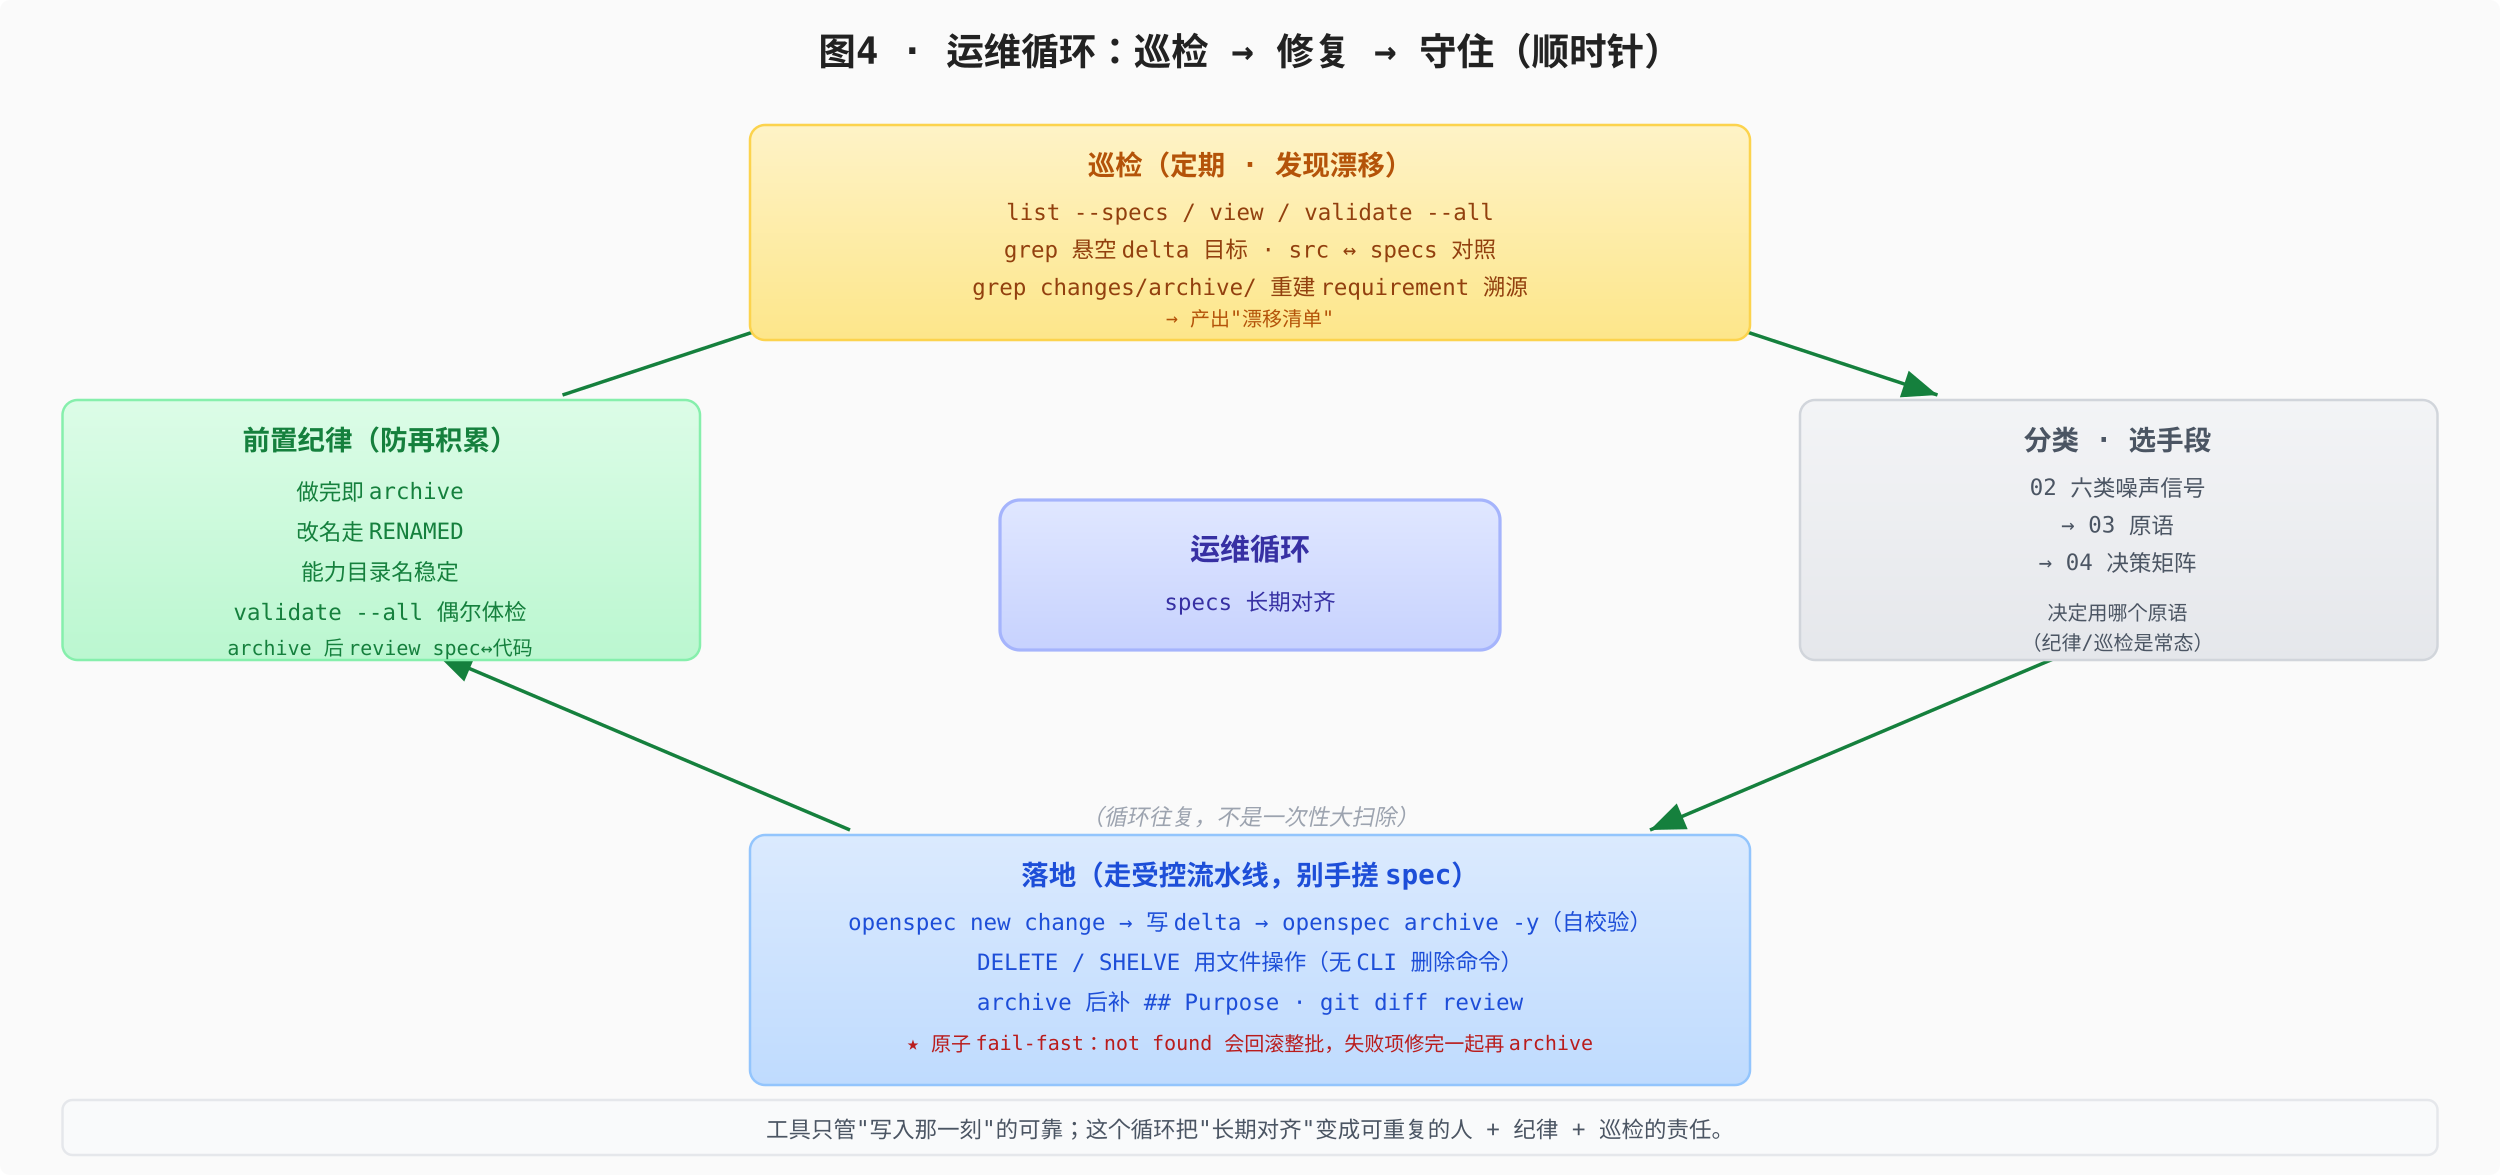
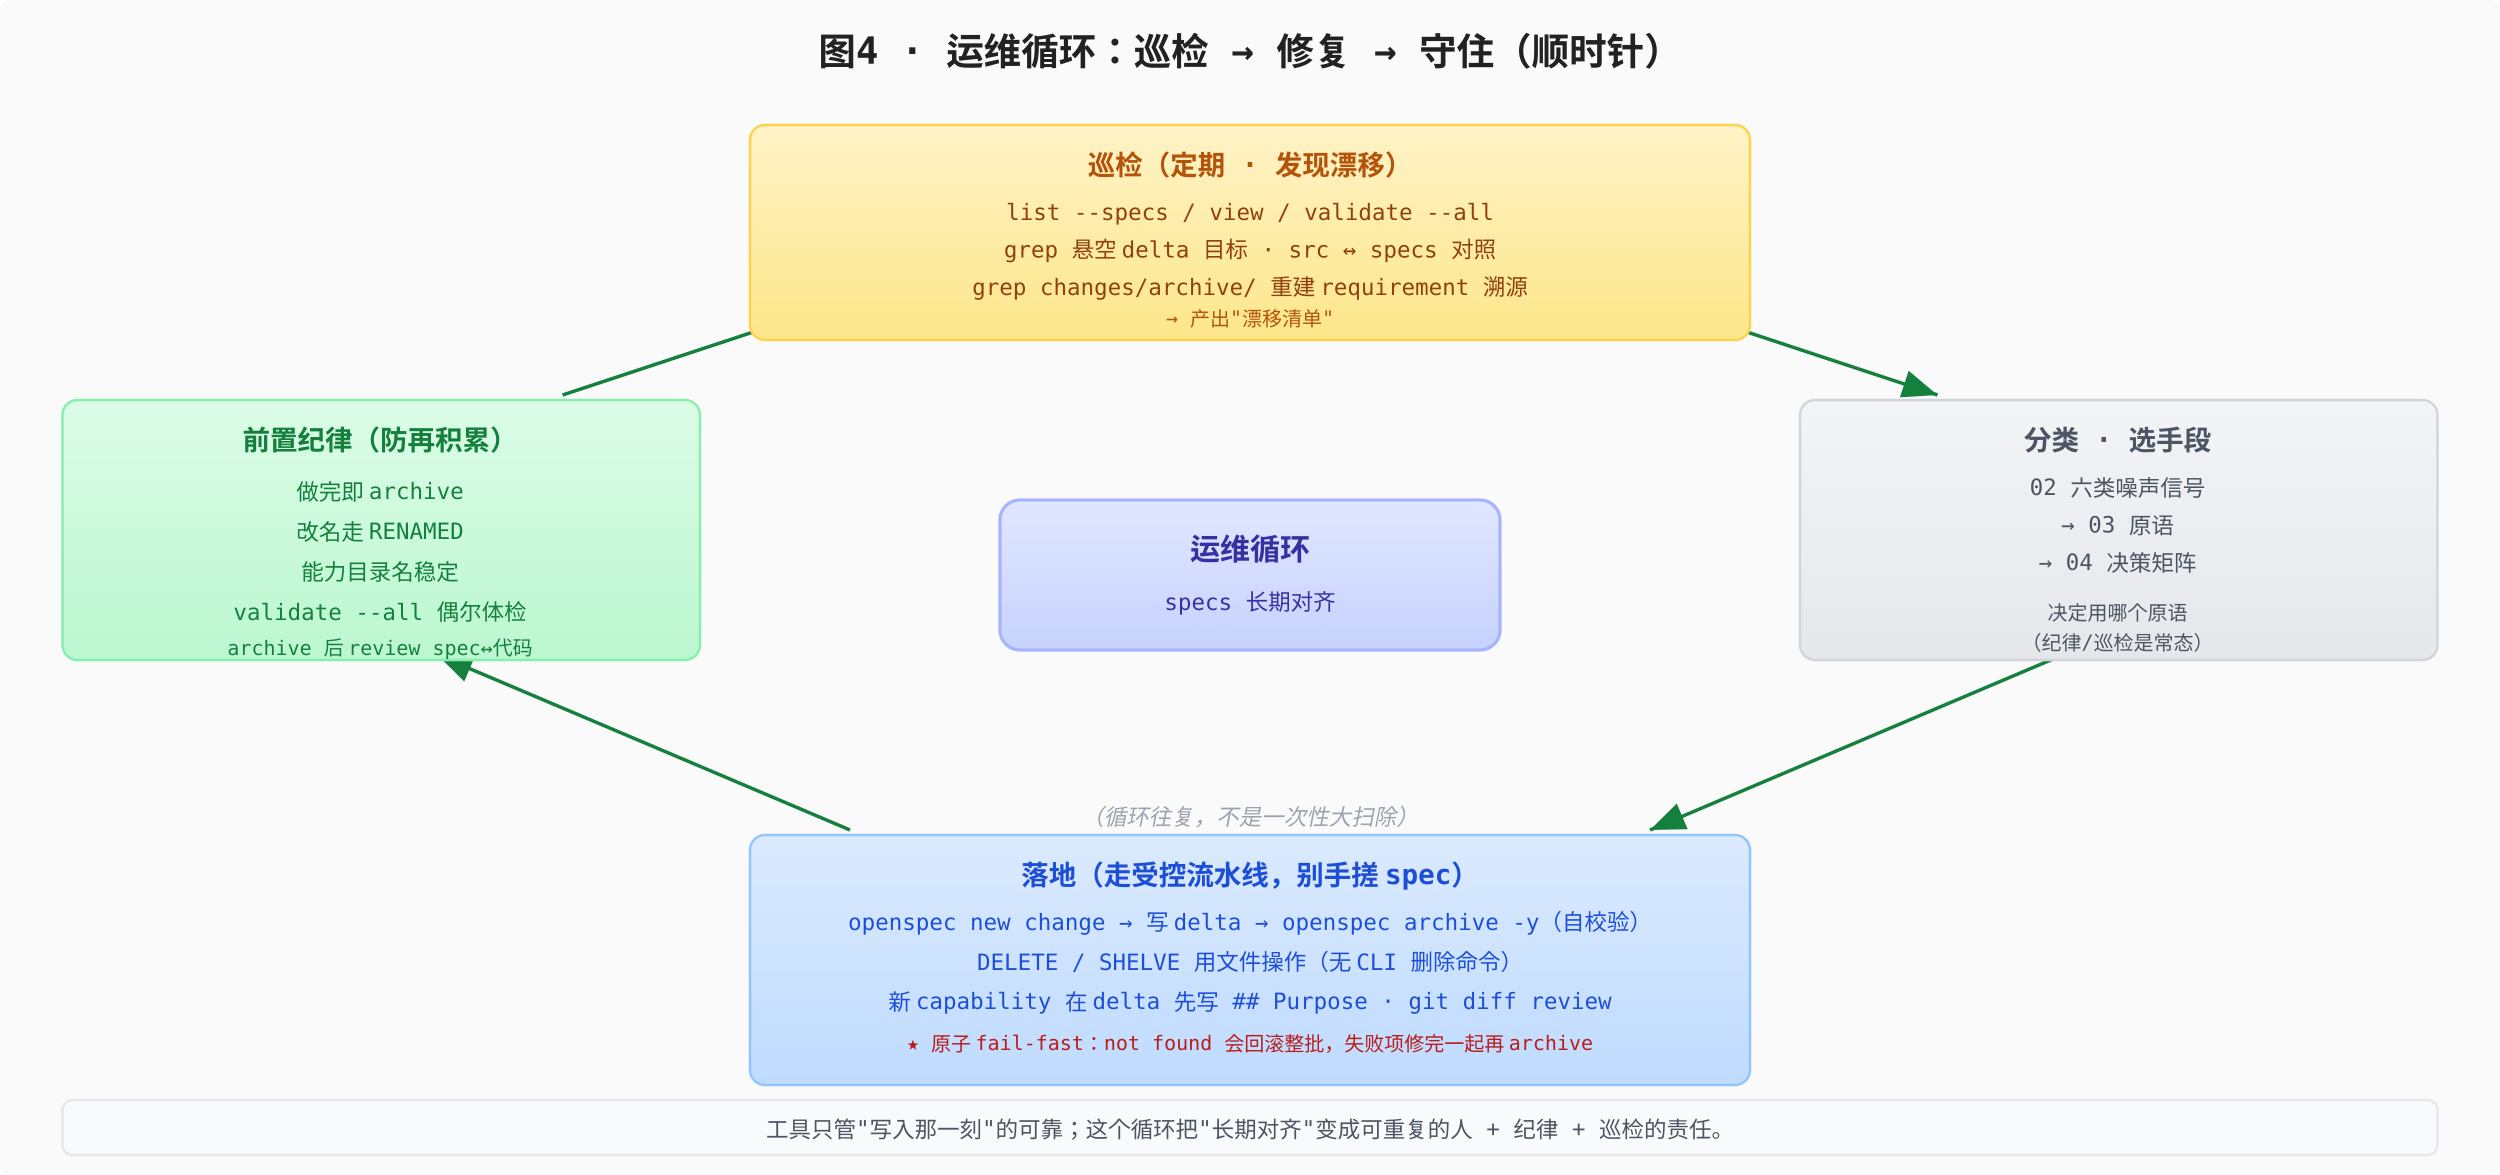
<svg xmlns="http://www.w3.org/2000/svg" viewBox="0 0 1000 470" font-family="monospace" font-size="11">
  <defs>
    <marker id="arrow" markerWidth="10" markerHeight="8" refX="10" refY="4" orient="auto">
      <path d="M0,0 L10,4 L0,8 Z" fill="#15803d" />
    </marker>
    <linearGradient id="engineGrad" x1="0" y1="0" x2="0" y2="1">
      <stop offset="0%" stop-color="#dcfce7" />
      <stop offset="100%" stop-color="#bbf7d0" />
    </linearGradient>
    <linearGradient id="agentGrad" x1="0" y1="0" x2="0" y2="1">
      <stop offset="0%" stop-color="#dbeafe" />
      <stop offset="100%" stop-color="#bfdbfe" />
    </linearGradient>
    <linearGradient id="warnGrad" x1="0" y1="0" x2="0" y2="1">
      <stop offset="0%" stop-color="#fef3c7" />
      <stop offset="100%" stop-color="#fde68a" />
    </linearGradient>
    <linearGradient id="neutralGrad" x1="0" y1="0" x2="0" y2="1">
      <stop offset="0%" stop-color="#f3f4f6" />
      <stop offset="100%" stop-color="#e5e7eb" />
    </linearGradient>
    <linearGradient id="rootGrad" x1="0" y1="0" x2="0" y2="1">
      <stop offset="0%" stop-color="#e0e7ff" />
      <stop offset="100%" stop-color="#c7d2fe" />
    </linearGradient>
  </defs>
  <rect width="1000" height="470" fill="#fafafa" rx="4" />
  <text x="500" y="26" text-anchor="middle" font-size="15" font-weight="bold" fill="#222">图4 · 运维循环：巡检 → 修复 → 守住（顺时针）</text>
  <line x1="660" y1="120" x2="775" y2="158" stroke="#15803d" stroke-width="1.4" marker-end="url(#arrow)" />
  <line x1="825" y1="262" x2="660" y2="332" stroke="#15803d" stroke-width="1.4" marker-end="url(#arrow)" />
  <line x1="340" y1="332" x2="175" y2="262" stroke="#15803d" stroke-width="1.4" marker-end="url(#arrow)" />
  <line x1="225" y1="158" x2="340" y2="120" stroke="#15803d" stroke-width="1.4" marker-end="url(#arrow)" />
  <rect x="400" y="200" width="200" height="60" rx="8" fill="url(#rootGrad)" stroke="#a5b4fc" stroke-width="1.3" />
  <text x="500" y="224" text-anchor="middle" font-size="12" font-weight="bold" fill="#3730a3">运维循环</text>
  <text x="500" y="244" text-anchor="middle" font-size="9" fill="#3730a3">specs 长期对齐</text>
  <text x="500" y="330" text-anchor="middle" font-size="9" font-style="italic" fill="#9ca3af">（循环往复，不是一次性大扫除）</text>
  <rect x="300" y="50" width="400" height="86" rx="6" fill="url(#warnGrad)" stroke="#fcd34d" />
  <text x="500" y="70" text-anchor="middle" font-size="11" font-weight="bold" fill="#b45309">巡检（定期 · 发现漂移）</text>
  <text x="500" y="88" text-anchor="middle" font-size="9" fill="#92400e">list --specs / view / validate --all</text>
  <text x="500" y="103" text-anchor="middle" font-size="9" fill="#92400e">grep 悬空 delta 目标 · src ↔ specs 对照</text>
  <text x="500" y="118" text-anchor="middle" font-size="9" fill="#92400e">grep changes/archive/ 重建 requirement 溯源</text>
  <text x="500" y="130" text-anchor="middle" font-size="8" fill="#b45309">→ 产出"漂移清单"</text>
  <rect x="720" y="160" width="255" height="104" rx="6" fill="url(#neutralGrad)" stroke="#d1d5db" />
  <text x="847" y="180" text-anchor="middle" font-size="11" font-weight="bold" fill="#4b5563">分类 · 选手段</text>
  <text x="847" y="198" text-anchor="middle" font-size="9" fill="#4b5563">02 六类噪声信号</text>
  <text x="847" y="213" text-anchor="middle" font-size="9" fill="#4b5563">→ 03 原语</text>
  <text x="847" y="228" text-anchor="middle" font-size="9" fill="#4b5563">→ 04 决策矩阵</text>
  <text x="847" y="248" text-anchor="middle" font-size="8" fill="#4b5563">决定用哪个原语</text>
  <text x="847" y="260" text-anchor="middle" font-size="8" fill="#4b5563">（纪律/巡检是常态）</text>
  <rect x="300" y="334" width="400" height="100" rx="6" fill="url(#agentGrad)" stroke="#93c5fd" />
  <text x="500" y="354" text-anchor="middle" font-size="11" font-weight="bold" fill="#1d4ed8">落地（走受控流水线，别手搓 spec）</text>
  <text x="500" y="372" text-anchor="middle" font-size="9" fill="#1d4ed8">openspec new change → 写 delta → openspec archive -y（自校验）</text>
  <text x="500" y="388" text-anchor="middle" font-size="9" fill="#1d4ed8">DELETE / SHELVE 用文件操作（无 CLI 删除命令）</text>
-   <text x="500" y="404" text-anchor="middle" font-size="9" fill="#1d4ed8">archive 后补 ## Purpose · git diff review</text>
+   <text x="500" y="404" text-anchor="middle" font-size="9" fill="#1d4ed8">新 capability 在 delta 先写 ## Purpose · git diff review</text>
  <text x="500" y="420" text-anchor="middle" font-size="8" fill="#b91c1c">★ 原子 fail-fast：not found 会回滚整批，失败项修完一起再 archive</text>
  <rect x="25" y="160" width="255" height="104" rx="6" fill="url(#engineGrad)" stroke="#86efac" />
  <text x="152" y="180" text-anchor="middle" font-size="11" font-weight="bold" fill="#15803d">前置纪律（防再积累）</text>
  <text x="152" y="200" text-anchor="middle" font-size="9" fill="#15803d">做完即 archive</text>
  <text x="152" y="216" text-anchor="middle" font-size="9" fill="#15803d">改名走 RENAMED</text>
  <text x="152" y="232" text-anchor="middle" font-size="9" fill="#15803d">能力目录名稳定</text>
  <text x="152" y="248" text-anchor="middle" font-size="9" fill="#15803d">validate --all 偶尔体检</text>
  <text x="152" y="262" text-anchor="middle" font-size="8" fill="#15803d">archive 后 review spec↔代码</text>
  <rect x="25" y="440" width="950" height="22" rx="4" fill="#f9fafb" stroke="#e5e7eb" />
  <text x="500" y="455" text-anchor="middle" font-size="9" fill="#4b5563">工具只管"写入那一刻"的可靠；这个循环把"长期对齐"变成可重复的人 + 纪律 + 巡检的责任。</text>
</svg>
